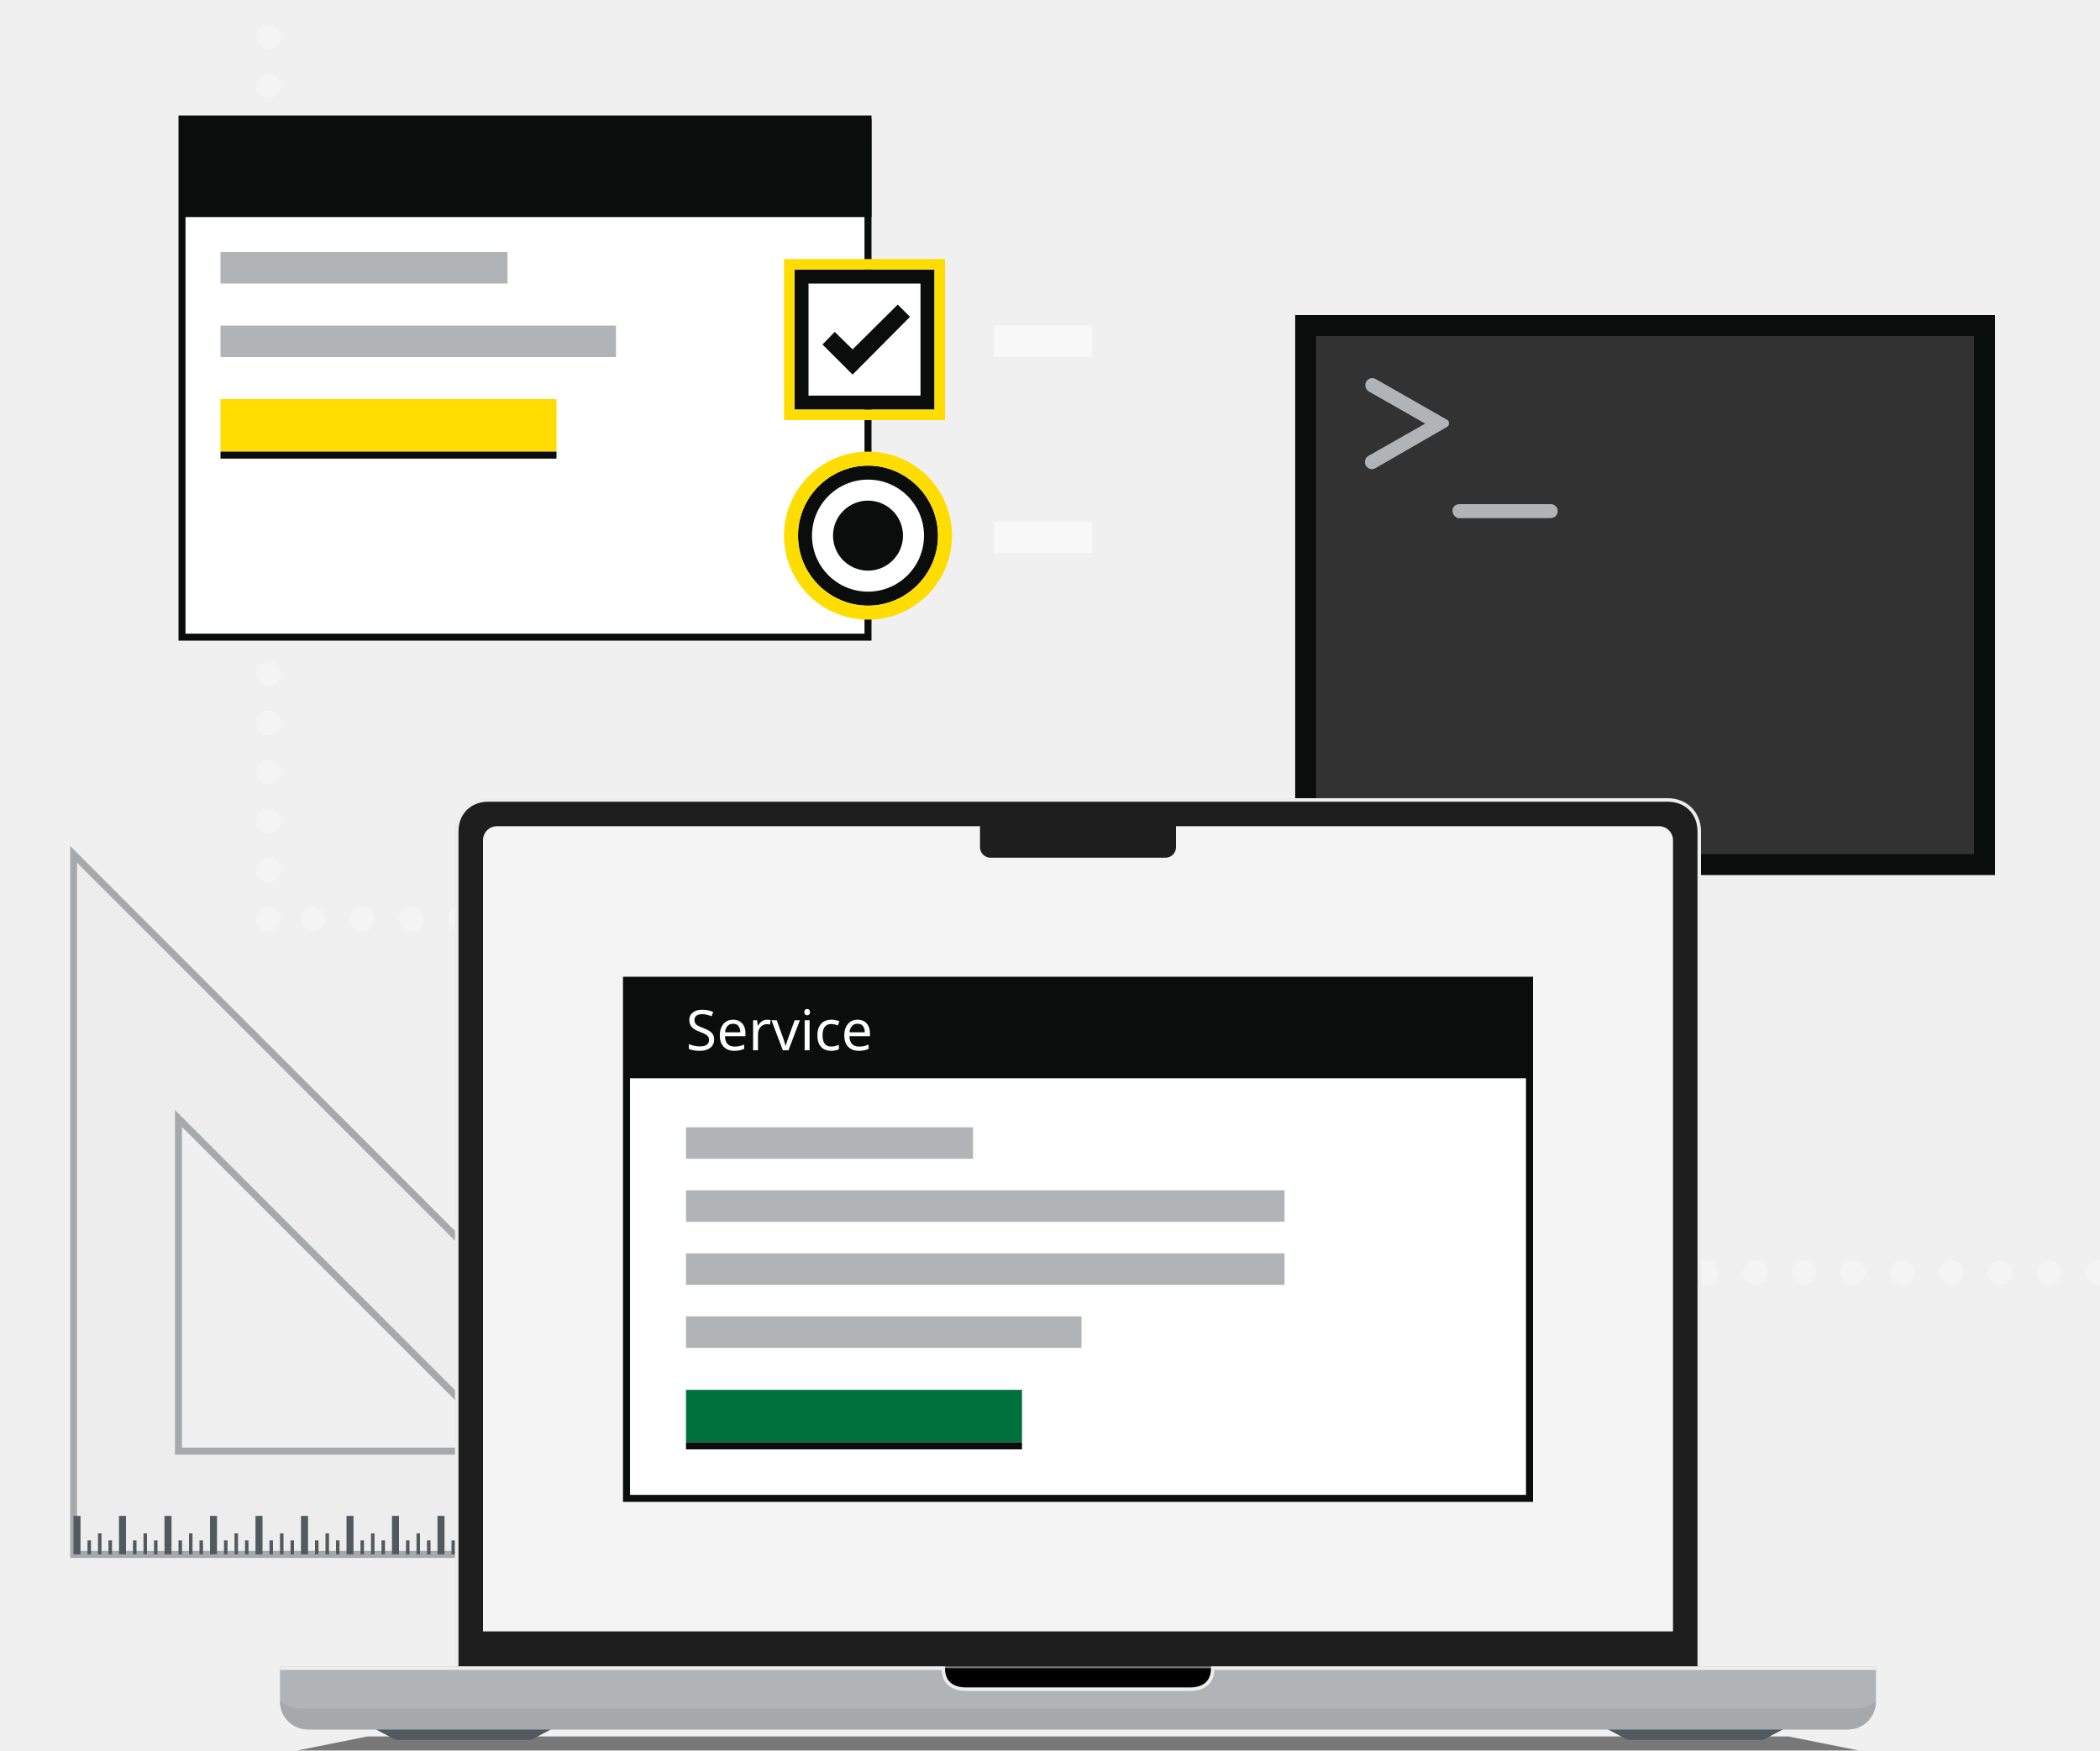
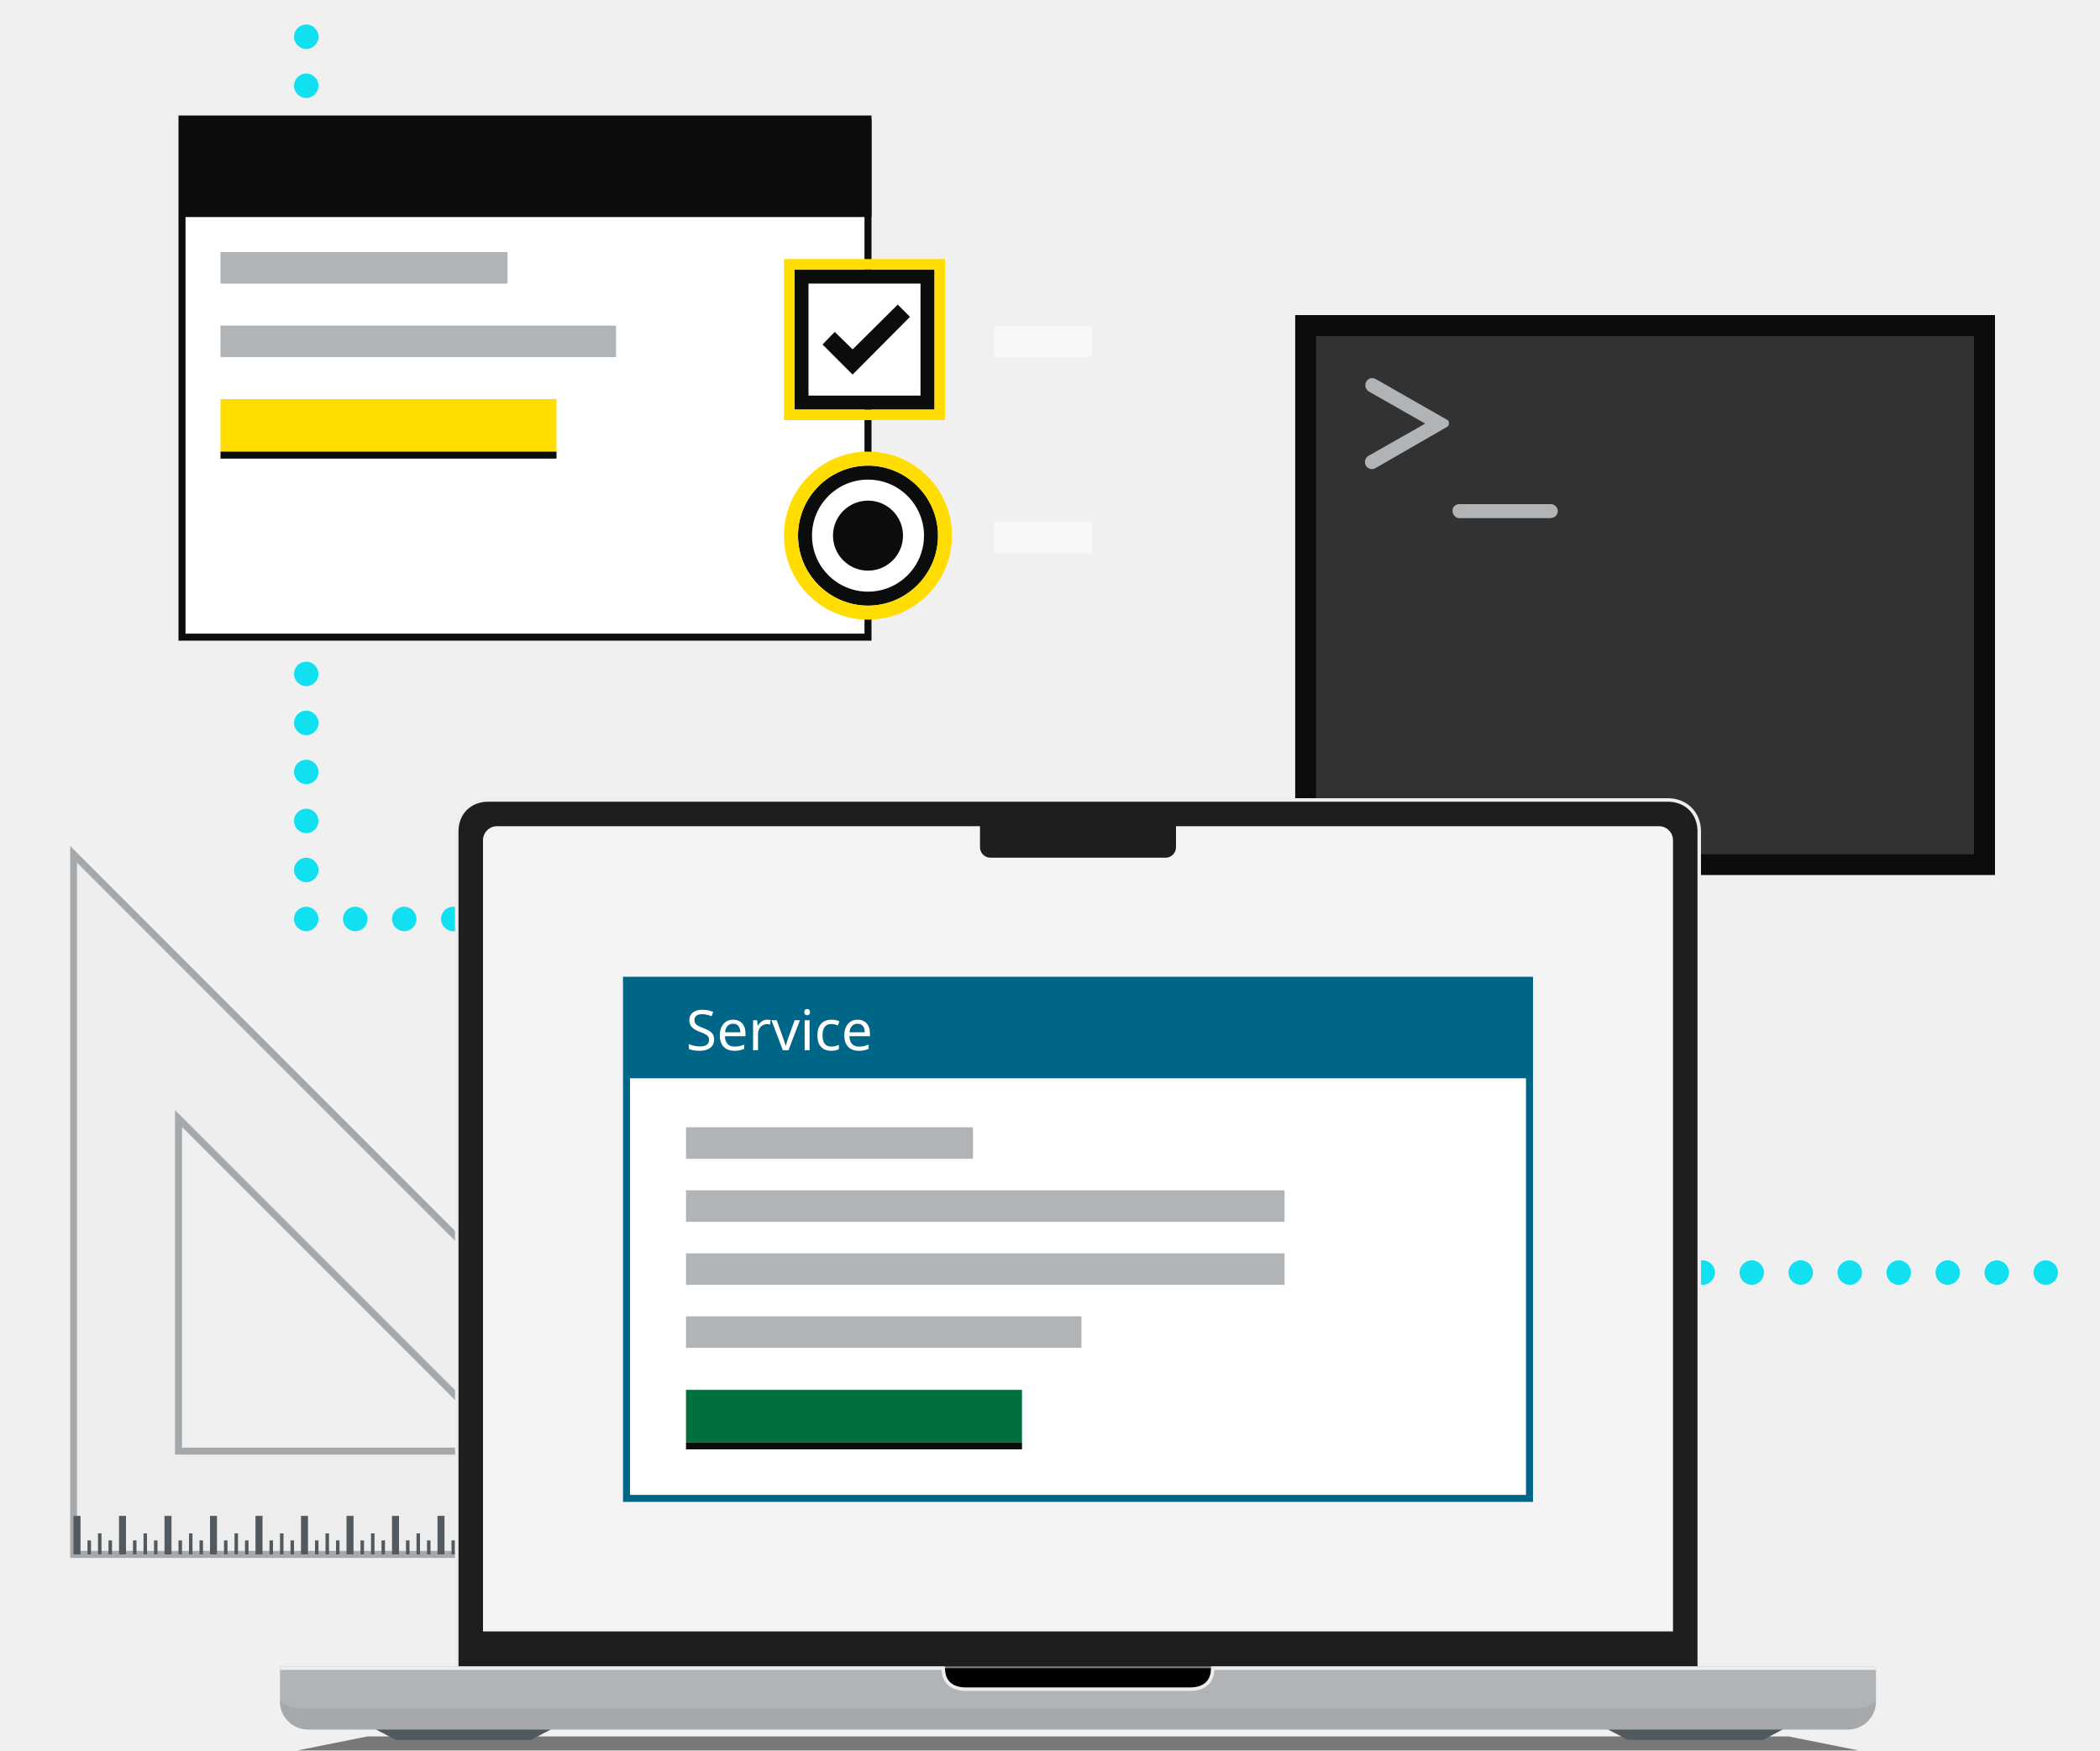
<svg xmlns="http://www.w3.org/2000/svg" xmlns:xlink="http://www.w3.org/1999/xlink" viewBox="0 0 600 500">
  <defs>
    <path id="a" d="M0 139h107a8 8 0 0 1 8 8v13h85V0H0v139Z" />
    <path id="c" d="M0 0h115v210H0z" />
  </defs>
-   <path fill="#FFF" fill-opacity=".3" fill-rule="nonzero" d="M80.2 262.5c0-1.9-1.6-3.5-3.5-3.5a3.5 3.5 0 0 0-3.5 3.5c0 1.9 1.6 3.5 3.5 3.5s3.5-1.6 3.5-3.5Zm0-14c0-1.9-1.6-3.5-3.5-3.5a3.5 3.5 0 0 0-3.5 3.5c0 1.9 1.6 3.5 3.5 3.5s3.5-1.6 3.5-3.5Zm0-14c0-1.9-1.6-3.5-3.5-3.5a3.5 3.5 0 0 0-3.5 3.5c0 1.9 1.6 3.5 3.5 3.5s3.5-1.6 3.5-3.5Zm0-14c0-1.9-1.6-3.5-3.5-3.5a3.5 3.5 0 0 0-3.5 3.5c0 1.9 1.6 3.5 3.5 3.5s3.5-1.6 3.5-3.5Zm0-14c0-1.9-1.6-3.5-3.5-3.5a3.5 3.5 0 0 0-3.5 3.5c0 1.9 1.6 3.5 3.5 3.5s3.5-1.6 3.5-3.5Zm0-14c0-1.9-1.6-3.5-3.5-3.5a3.5 3.5 0 0 0-3.5 3.5c0 1.9 1.6 3.5 3.5 3.5s3.5-1.6 3.5-3.5Zm0-168c0-1.9-1.6-3.5-3.5-3.5a3.5 3.5 0 0 0-3.5 3.5c0 1.9 1.6 3.5 3.5 3.5s3.5-1.6 3.5-3.5Zm0-14c0-1.9-1.6-3.5-3.5-3.5a3.5 3.5 0 0 0-3.5 3.5c0 1.9 1.6 3.5 3.5 3.5s3.5-1.6 3.5-3.5Zm12.8 252c0-1.9-1.6-3.5-3.5-3.5a3.5 3.5 0 0 0-3.5 3.5c0 1.9 1.6 3.5 3.5 3.5 2 0 3.5-1.6 3.5-3.5Zm14 0c0-1.9-1.6-3.5-3.5-3.5a3.5 3.5 0 0 0-3.5 3.5c0 1.9 1.6 3.5 3.5 3.5 2 0 3.5-1.6 3.5-3.5Zm14 0c0-1.9-1.6-3.5-3.5-3.5a3.5 3.5 0 0 0-3.5 3.5c0 1.9 1.6 3.5 3.5 3.5 2 0 3.5-1.6 3.5-3.5Zm14 0c0-1.9-1.6-3.5-3.5-3.5a3.5 3.5 0 0 0-3.5 3.5c0 1.9 1.6 3.5 3.5 3.5 2 0 3.5-1.6 3.5-3.5Zm433 101c0-1.9 1.6-3.5 3.5-3.5s3.5 1.6 3.5 3.5-1.6 3.5-3.5 3.5a3.5 3.5 0 0 1-3.5-3.5Zm14 0c0-1.9 1.6-3.5 3.5-3.5s3.5 1.6 3.5 3.5-1.6 3.5-3.5 3.5a3.5 3.5 0 0 1-3.5-3.5Zm14 0c0-1.9 1.6-3.5 3.5-3.5s3.5 1.6 3.5 3.5-1.6 3.5-3.5 3.5a3.5 3.5 0 0 1-3.5-3.5Zm-42 0c0-1.9 1.6-3.5 3.5-3.5s3.5 1.6 3.5 3.5-1.6 3.5-3.5 3.5a3.5 3.5 0 0 1-3.5-3.5Zm-14 0c0-1.9 1.6-3.5 3.5-3.5s3.5 1.6 3.5 3.5-1.6 3.5-3.5 3.5a3.5 3.5 0 0 1-3.5-3.5Zm-14 0c0-1.9 1.6-3.5 3.5-3.5s3.5 1.6 3.5 3.5-1.6 3.5-3.5 3.5a3.5 3.5 0 0 1-3.5-3.5Zm-14 0c0-1.9 1.6-3.5 3.5-3.5s3.5 1.6 3.5 3.5-1.6 3.5-3.5 3.5a3.5 3.5 0 0 1-3.5-3.5Zm-14 0c0-1.9 1.6-3.5 3.5-3.5s3.5 1.6 3.5 3.5-1.6 3.5-3.5 3.5a3.5 3.5 0 0 1-3.5-3.5Zm-14 0c0-1.9 1.6-3.5 3.5-3.5s3.5 1.6 3.5 3.5-1.6 3.5-3.5 3.5a3.5 3.5 0 0 1-3.5-3.5Z" />
+   <path fill="#11E0F1" fill-rule="nonzero" d="M91 262.5c0-1.9-1.6-3.5-3.5-3.5a3.5 3.5 0 0 0-3.5 3.5c0 1.9 1.6 3.5 3.5 3.5s3.5-1.6 3.5-3.5Zm0-14c0-1.9-1.6-3.5-3.5-3.5a3.5 3.5 0 0 0-3.5 3.5c0 1.9 1.6 3.5 3.5 3.5s3.5-1.6 3.5-3.5Zm0-14c0-1.9-1.6-3.5-3.5-3.5a3.5 3.5 0 0 0-3.5 3.5c0 1.9 1.6 3.5 3.5 3.5s3.5-1.6 3.5-3.5Zm0-14c0-1.9-1.6-3.5-3.5-3.5a3.5 3.5 0 0 0-3.5 3.5c0 1.9 1.6 3.5 3.5 3.5s3.5-1.6 3.5-3.5Zm0-14c0-1.9-1.6-3.5-3.5-3.5a3.5 3.5 0 0 0-3.5 3.5c0 1.9 1.6 3.5 3.5 3.5s3.5-1.6 3.5-3.5Zm0-14c0-1.9-1.6-3.5-3.5-3.5a3.5 3.5 0 0 0-3.5 3.5c0 1.9 1.6 3.5 3.5 3.5s3.5-1.6 3.5-3.5Zm0-168c0-1.9-1.6-3.5-3.5-3.5a3.5 3.5 0 0 0-3.5 3.5c0 1.9 1.6 3.5 3.5 3.5s3.5-1.6 3.5-3.5Zm0-14C91 8.6 89.4 7 87.5 7a3.5 3.5 0 0 0-3.5 3.5c0 1.9 1.6 3.5 3.5 3.5s3.5-1.6 3.5-3.5Zm14 252c0-1.9-1.6-3.5-3.5-3.5a3.5 3.5 0 0 0-3.5 3.5c0 1.9 1.6 3.5 3.5 3.5 2 0 3.5-1.6 3.5-3.5Zm14 0c0-1.9-1.6-3.5-3.5-3.5a3.5 3.5 0 0 0-3.5 3.5c0 1.9 1.6 3.5 3.5 3.5 2 0 3.5-1.6 3.5-3.5Zm14 0c0-1.9-1.6-3.5-3.5-3.5a3.5 3.5 0 0 0-3.5 3.5c0 1.9 1.6 3.5 3.5 3.5 2 0 3.5-1.6 3.5-3.5Zm448 101c0-1.9 1.6-3.5 3.5-3.5s3.5 1.6 3.5 3.5-1.6 3.5-3.5 3.5a3.5 3.5 0 0 1-3.5-3.5Zm-14 0c0-1.9 1.6-3.5 3.5-3.5s3.5 1.6 3.5 3.5-1.6 3.5-3.5 3.5a3.5 3.5 0 0 1-3.5-3.5Zm-14 0c0-1.9 1.6-3.5 3.5-3.5s3.5 1.6 3.5 3.5-1.6 3.5-3.5 3.5a3.5 3.5 0 0 1-3.5-3.5Zm-14 0c0-1.9 1.6-3.5 3.5-3.5s3.5 1.6 3.5 3.5-1.6 3.5-3.5 3.5a3.5 3.5 0 0 1-3.5-3.5Zm-14 0c0-1.9 1.6-3.5 3.5-3.5s3.5 1.6 3.5 3.5-1.6 3.5-3.5 3.5a3.5 3.5 0 0 1-3.5-3.5Zm-14 0c0-1.9 1.6-3.5 3.5-3.5s3.5 1.6 3.5 3.5-1.6 3.5-3.5 3.5a3.5 3.5 0 0 1-3.5-3.5Zm-14 0c0-1.9 1.6-3.5 3.5-3.5s3.5 1.6 3.5 3.5-1.6 3.5-3.5 3.5a3.5 3.5 0 0 1-3.5-3.5Zm-14 0c0-1.9 1.6-3.5 3.5-3.5s3.5 1.6 3.5 3.5-1.6 3.5-3.5 3.5a3.5 3.5 0 0 1-3.5-3.5Z" />
  <g transform="translate(370 90)">
    <mask id="b" fill="#fff">
      <use xlink:href="#a" />
    </mask>
    <g fill-rule="nonzero" mask="url(#b)">
      <path fill="#323232" stroke="#0B0C0C" stroke-width="6" d="M197 3v154H3V3h194Z" />
      <path fill="#B1B4B6" d="M43.6 30 23.3 18.4c-.4-.2-.8-.4-1.2-.4a2 2 0 0 0-2 2c0 .9.5 1.6 1.3 2l15.8 9-16 9.1a2 2 0 0 0-1.2 2c0 1 .9 1.9 2 1.9.4 0 .9-.2 1.2-.4l20.3-11.7c.5-.3.6-1 .4-1.5 0-.2-.2-.3-.3-.4Zm30.8 24.5c-.5-.4-1.1-.6-1.7-.5H47.2c-.6 0-1.2.1-1.6.5-.8.7-.8 2 0 2.9.5.5 1 .7 1.6.6h25.5c.6 0 1.2-.1 1.7-.5a2 2 0 0 0 0-3Z" />
    </g>
  </g>
  <g transform="translate(20 240)">
    <mask id="d" fill="#fff">
      <use xlink:href="#c" />
    </mask>
    <path fill="#EDEDED" stroke="#A5A9AB" stroke-width="2" d="M201 4 1 204V4h200Zm-75 29.5H31v95l95-95Z" mask="url(#d)" transform="matrix(1 0 0 -1 0 208)" />
    <path fill="#505A5F" d="M1 193h2v11H1Zm4 7h1v4H5Zm13 0h1v4h-1Zm13 0h1v4h-1Zm13 0h1v4h-1Zm13 0h1v4h-1Zm13 0h1v4h-1Zm13 0h1v4h-1Zm13 0h1v4h-1Zm13 0h1v4h-1ZM8 198h1v6H8Zm13 0h1v6h-1Zm13 0h1v6h-1Zm13 0h1v6h-1Zm13 0h1v6h-1Zm13 0h1v6h-1Zm13 0h1v6h-1Zm13 0h1v6h-1Zm13 0h1v6h-1Zm-101 2h1v4h-1Zm13 0h1v4h-1Zm13 0h1v4h-1Zm13 0h1v4h-1Zm13 0h1v4h-1Zm13 0h1v4h-1Zm13 0h1v4h-1Zm13 0h1v4h-1Zm13 0h1v4h-1Zm-101-7h2v11h-2Zm13 0h2v11h-2Zm13 0h2v11h-2Zm13 0h2v11h-2Zm13 0h2v11h-2Zm13 0h2v11h-2Zm13 0h2v11h-2Zm13 0h2v11h-2Zm13 0h2v11h-2Z" mask="url(#d)" />
  </g>
  <path fill="#FFF" d="M138 236h340v230H138z" opacity=".3" />
  <path fill="#1E1E1E" fill-rule="nonzero" d="M476.4 228.5c5.6 0 9.1 3.8 9.1 9.8v238.2h-355V238.3c0-6 3.5-9.8 9-9.8h337ZM280 236H142a4 4 0 0 0-4 4v226h340V240a4 4 0 0 0-4-4H336v6a3 3 0 0 1-3 3h-50a3 3 0 0 1-3-3v-6Z" />
  <path fill="#EDEDED" fill-rule="nonzero" d="M486 476h-1V237.5c0-5-3.5-8.5-8.5-8.5h-337c-5 0-8.5 3.5-8.5 8.5V476h-1V237.5c0-5.5 4-9.5 9.5-9.5h337c5.5 0 9.5 4 9.5 9.5V476Z" />
  <path fill="#808283" fill-rule="nonzero" d="M269 476h78v7h-78z" />
  <path fill="#B1B4B6" fill-rule="nonzero" d="M339.5 482.5H276c-5 0-6.5-3-6.5-6.5H80v10a8 8 0 0 0 8 8h440a8 8 0 0 0 8-8v-10H346.5c0 4-2 6.5-7 6.5Z" />
  <path stroke="#EDEDED" d="M536 476.5H346.5c0 4-2.5 6-6.5 6h-64c-4 0-6.5-2-6.5-6H80" />
  <path fill="#A5A9AB" fill-rule="nonzero" d="M80 486v.1a8 8 0 0 0 8 7.9h440a7.9 7.9 0 0 0 7.9-8 8.5 8.5 0 0 1-5.5 2H86c-2.1 0-4.2-.7-5.9-2Z" />
  <path fill="#000" fill-opacity=".5" fill-rule="nonzero" d="M105 496h406l20 4H85z" />
  <path fill="#505A5F" fill-rule="nonzero" d="m107.4 494 5.7 3h38.6l5.7-3zm352 0 5.7 3h38.6l5.7-3z" />
  <path fill="#FFF" fill-rule="nonzero" stroke="#0B0C0C" stroke-width="2" d="M52 34h196v148H52z" />
  <path fill="#0B0C0C" d="M52 34h197v28H52z" />
  <path fill="#B1B4B6" fill-rule="nonzero" d="M63 72h82v9H63v-9Zm0 21h113v9H63v-9Z" />
  <path fill="#FD0" fill-rule="nonzero" d="M63 114h96v15H63z" />
  <path fill="#0B0C0C" fill-rule="nonzero" d="M63 129h96v2H63z" />
  <g fill-rule="nonzero">
    <path fill="#FFF" fill-opacity=".5" d="M284 149h28v9h-28v-9Zm0-56h28v9h-28v-9Z" />
    <g transform="translate(224 129)">
      <circle cx="24" cy="24" r="20" fill="#FFF" />
      <path fill="#0B0C0C" d="M24 8a16 16 0 0 1 16 16 16 16 0 0 1-16 16A16 16 0 0 1 8 24 16 16 0 0 1 24 8m0-4C13 4 4 13 4 24s9 20 20 20 20-9 20-20S35 4 24 4Z" />
      <path fill="#FD0" d="M24 4c11 0 20 9 20 20s-9 20-20 20S4 35 4 24 13 4 24 4m0-4a24 24 0 1 0 0 48 24 24 0 1 0 0-48Z" />
      <circle cx="24" cy="24" r="10" fill="#0B0C0C" />
    </g>
    <path fill="#FFF" d="M229 79h36v36h-36z" />
    <path fill="#0B0C0C" d="M263 81v32h-32V81h32m4-4h-40v40h40V77Z" />
    <path fill="#0B0C0C" d="m260 90.5-3.5-3.5-12.9 12.8-5.1-5-3.5 3.6 8.6 8.6L260 90.5" />
    <path fill="#FD0" d="M267 77v40h-40V77h40m3-3h-46v46h46V74Z" />
  </g>
-   <path fill="#FFF" fill-rule="nonzero" stroke="#0B0C0C" stroke-width="2" d="M179 280h258v148H179z" />
-   <path fill="#0B0C0C" fill-rule="nonzero" d="M179 280h258v28H179z" />
+   <path fill="#FFF" fill-rule="nonzero" stroke="#068" stroke-width="2" d="M179 280h258v148H179z" />
+   <path fill="#068" fill-rule="nonzero" d="M179 280h258v28H179z" />
  <text fill="#FFF" font-family="system-ui, sans-serif" font-size="16" transform="translate(180 280)">
    <tspan x="16" y="20">Service</tspan>
  </text>
  <path fill="#B1B4B6" fill-rule="nonzero" d="M196 322h82v9h-82v-9Zm0 18h171v9H196v-9Zm0 18h171v9H196v-9Zm0 18h113v9H196v-9Z" />
  <path fill="#00703C" fill-rule="nonzero" d="M196 397h96v15h-96z" />
  <path fill="#0B0C0C" fill-rule="nonzero" d="M196 412h96v2h-96z" />
</svg>
